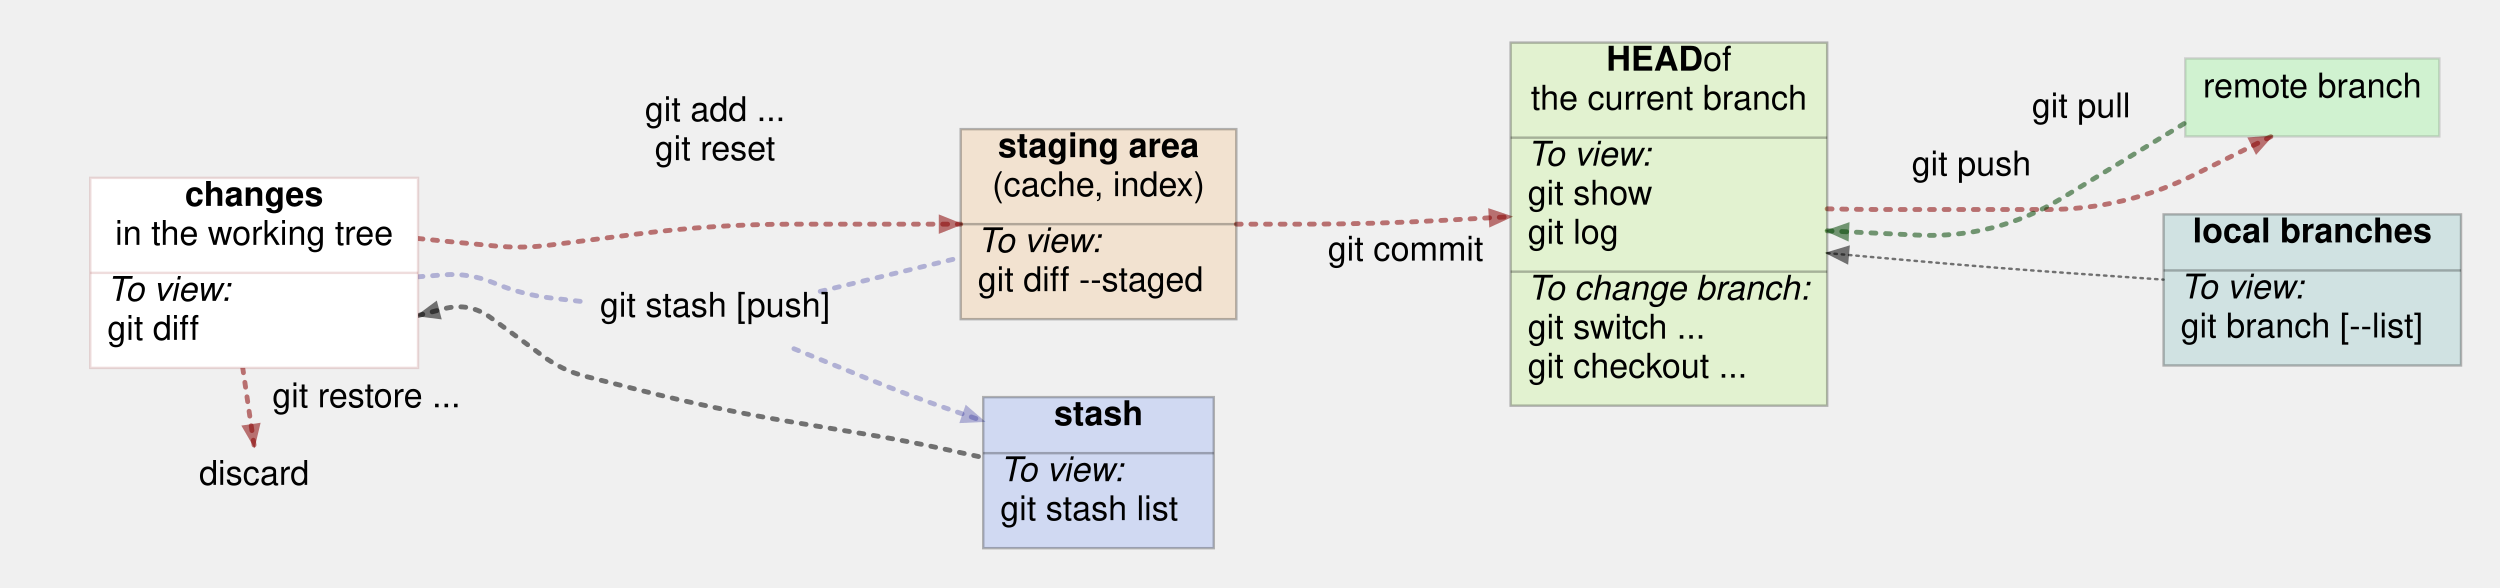
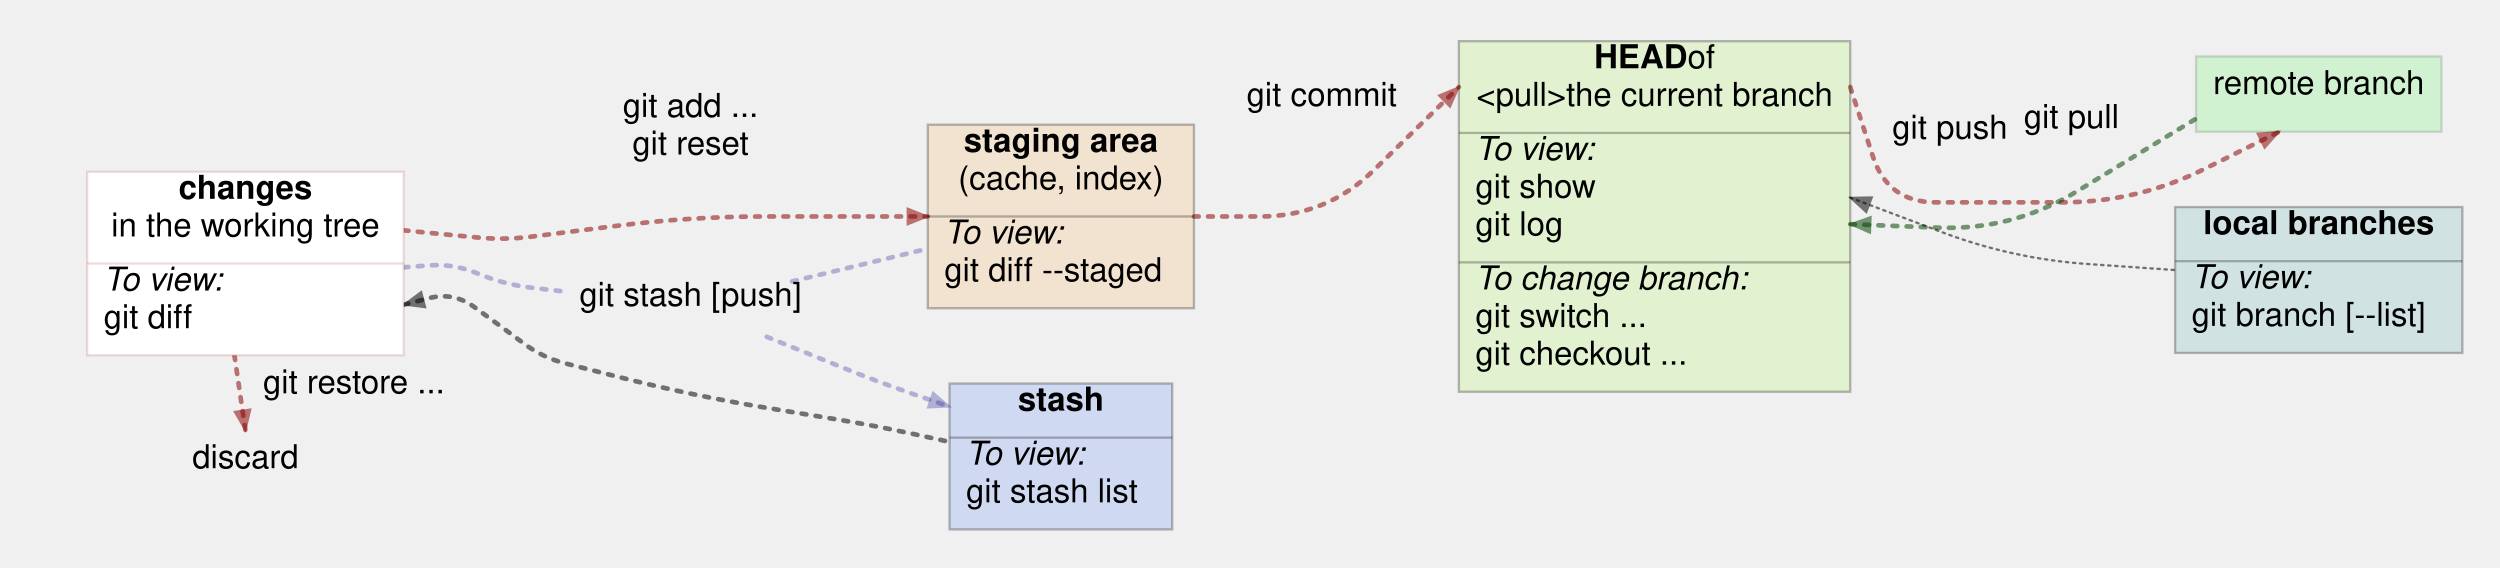
- <svg xmlns="http://www.w3.org/2000/svg" width="1026.12" height="241">
+ <svg xmlns="http://www.w3.org/2000/svg" width="1062.52" height="241">
  <style type="text/css">
		.edge { fill: none; }
	</style>
  <defs>
    <marker id="normal" markerWidth="10" markerHeight="8" refX="9" refY="4" orient="auto-start-reverse" markerUnits="userSpaceOnUse">
      <path d="M0,0 L0,8 L10,4 z" fill="context-stroke" />
    </marker>
    <marker id="vee" markerWidth="10" markerHeight="8" refX="9" refY="4" orient="auto-start-reverse" markerUnits="userSpaceOnUse">
      <path d="M0,0 L10,4 L0,8 L3,4 z" fill="context-stroke" />
    </marker>
    <marker id="dot" markerWidth="8" markerHeight="8" refX="7" refY="4" orient="auto-start-reverse" markerUnits="userSpaceOnUse">
      <circle cx="4" cy="4" r="3.5" fill="context-stroke" />
    </marker>
    <marker id="odot" markerWidth="8" markerHeight="8" refX="7" refY="4" orient="auto-start-reverse" markerUnits="userSpaceOnUse">
      <circle cx="4" cy="4" r="3" fill="white" stroke="context-stroke" />
    </marker>
  </defs>
  <g>
-     <path class="edge" marker-end="url(#normal)" stroke="rgba(136,0,0,0.533)" stroke-dasharray="2 4" stroke-linecap="round" stroke-width="2" d="M507.44,92 L535.59,92 Q563.74,92 591.848,90.467 L620.04,88.929 " />
-     <text text-anchor="middle" alignment-baseline="middle" x="576.925" y="106.975" font-size="14" font-family="Helvetica,Arial,sans-serif" fill="#000000">git commit</text>
+     <path class="edge" marker-end="url(#normal)" stroke="rgba(136,0,0,0.533)" stroke-dasharray="2 4" stroke-linecap="round" stroke-width="2" d="M507.44,92 L535.59,92 Q563.74,92 583.876,72.329 L620.04,37 " />
+     <text text-anchor="middle" alignment-baseline="middle" x="561.749" y="45.004" font-size="14" font-family="Helvetica,Arial,sans-serif" fill="#000000">git commit</text>
    <path class="edge" stroke="rgba(0,0,136,0.267)" stroke-dasharray="2 4" stroke-linecap="round" stroke-width="2" d="M171.59,113.61 L182.115,112.805 Q192.64,112 202.41,115.997 L203.64,116.5 Q214.64,121 226.448,122.348 L240.807,123.987 " />
    <path class="edge" stroke="rgba(0,0,136,0.267)" stroke-dasharray="2 4" stroke-linecap="round" stroke-width="2" d="M336.658,119.594 L361.318,113.651 Q372.32,111 383.32,108.34 L394.32,105.679 " />
    <path class="edge" marker-start="url(#normal)" stroke="rgba(0,0,0,0.533)" stroke-dasharray="2 4" stroke-linecap="round" stroke-width="2" d="M171.59,129.514 L182.115,126.757 Q192.64,124 201.439,130.399 L206.553,134.118 Q214.64,140 222.64,146 L222.64,146 Q230.64,152 240.331,154.467 L262.469,160.104 Q293.48,168 325.054,173.206 L356.547,178.399 Q372.32,181 387.94,184.401 L403.56,187.802 " />
    <path class="edge" marker-end="url(#normal)" stroke="rgba(0,0,136,0.267)" stroke-dasharray="2 4" stroke-linecap="round" stroke-width="2" d="M325.872,143.148 L357.001,155.782 Q372.32,162 387.94,167.418 L403.56,172.836 " />
-     <path class="edge" marker-end="url(#normal)" stroke="rgba(136,0,0,0.533)" stroke-dasharray="2 4" stroke-linecap="round" stroke-width="2" d="M749.96,85.723 L757.96,85.862 Q765.96,86 773.961,86 L840.04,86 Q872.04,86 900.682,71.729 L932.249,56 " />
-     <text text-anchor="middle" alignment-baseline="middle" x="809.16" y="72" font-size="14" font-family="Helvetica,Arial,sans-serif" fill="#000000">git push</text>
-     <path class="edge" marker-start="url(#normal)" stroke="rgba(0,68,0,0.533)" stroke-dasharray="2 4" stroke-linecap="round" stroke-width="2" d="M749.96,94.744 L787.035,96.493 Q819,98 846.315,81.33 L896.93,50.441 " />
-     <text text-anchor="middle" alignment-baseline="middle" x="854.192" y="48.166" font-size="14" font-family="Helvetica,Arial,sans-serif" fill="#000000">git pull</text>
+     <path class="edge" marker-end="url(#normal)" stroke="rgba(136,0,0,0.533)" stroke-dasharray="2 4" stroke-linecap="round" stroke-width="2" d="M786.36,37 L796.017,66.573 Q802.36,86 822.796,86 L876.44,86 Q908.44,86 937.082,71.729 L968.649,56 " />
+     <text text-anchor="middle" alignment-baseline="middle" x="828.704" y="58.93" font-size="14" font-family="Helvetica,Arial,sans-serif" fill="#000000">git push</text>
+     <path class="edge" marker-start="url(#normal)" stroke="rgba(0,68,0,0.533)" stroke-dasharray="2 4" stroke-linecap="round" stroke-width="2" d="M786.36,95.278 L823.425,96.739 Q855.4,98 882.715,81.33 L933.33,50.441 " />
+     <text text-anchor="middle" alignment-baseline="middle" x="880.349" y="54.417" font-size="14" font-family="Helvetica,Arial,sans-serif" fill="#000000">git pull</text>
    <path class="edge" marker-end="url(#normal)" stroke="rgba(136,0,0,0.533)" stroke-dasharray="2 4" stroke-linecap="round" stroke-width="2" d="M171.59,97.884 L182.115,98.942 Q192.64,100 203.175,100.958 L203.64,101 Q214.64,102 225.598,100.61 L261.734,96.027 Q293.48,92 325.48,92 L361.32,92 Q372.32,92 383.32,92 L394.32,92 " />
    <text text-anchor="middle" alignment-baseline="middle" x="293.47" y="49.691" font-size="14" font-family="Helvetica,Arial,sans-serif" fill="#000000">git add ...    </text>
    <text text-anchor="middle" alignment-baseline="middle" x="293.47" y="65.691" font-size="14" font-family="Helvetica,Arial,sans-serif" fill="#000000">git reset      </text>
    <path class="edge" marker-end="url(#normal)" stroke="rgba(136,0,0,0.533)" stroke-dasharray="2 4" stroke-linecap="round" stroke-width="2" d="M99.631,151 L104.32,183 " />
    <text text-anchor="middle" alignment-baseline="middle" x="150.395" y="167.159" font-size="14" font-family="Helvetica,Arial,sans-serif" fill="#000000">git restore ...</text>
-     <path class="edge" marker-start="url(#normal)" stroke="rgba(0,0,0,0.533)" stroke-dasharray="1 2" stroke-linecap="round" stroke-width="1" d="M749.96,103.872 L787.125,107.171 Q819,110 850.924,112.209 L888.04,114.777 " />
+     <path class="edge" marker-start="url(#normal)" stroke="rgba(0,0,0,0.533)" stroke-dasharray="1 2" stroke-linecap="round" stroke-width="1" d="M786.36,84 L825.453,98.722 Q855.4,110 887.324,112.209 L924.44,114.777 " />
    <rect x="37.05" y="73" width="134.54" height="78" class="node" fill="#FFFFFF" stroke="rgba(136,0,0,0.133)" stroke-width="1" />
    <text text-anchor="middle" alignment-baseline="middle" x="104.32" y="84.5" font-size="14" font-family="Helvetica,Arial,sans-serif" fill="#000000">
      <tspan alignment-baseline="middle" font-weight="bold">changes</tspan>
    </text>
    <text text-anchor="middle" alignment-baseline="middle" x="104.32" y="100.5" font-size="14" font-family="Helvetica,Arial,sans-serif" fill="#000000">in the working tree</text>
    <line x1="37.05" y1="112" x2="171.59" y2="112" stroke="rgba(136,0,0,0.133)" stroke-width="1" />
    <text text-anchor="start" alignment-baseline="middle" x="44.05" y="123.5" font-size="14" font-family="Helvetica,Arial,sans-serif" fill="#000000">
      <tspan alignment-baseline="middle" font-style="italic">To view:</tspan>
    </text>
    <text text-anchor="start" alignment-baseline="middle" x="44.05" y="139.5" font-size="14" font-family="Helvetica,Arial,sans-serif" fill="#000000">git diff</text>
    <rect x="394.32" y="53" width="113.12" height="78" class="node" fill="rgba(255,136,0,0.133)" stroke="rgba(0,0,0,0.267)" stroke-width="1" />
    <text text-anchor="middle" alignment-baseline="middle" x="450.88" y="64.5" font-size="14" font-family="Helvetica,Arial,sans-serif" fill="#000000">
      <tspan alignment-baseline="middle" font-weight="bold">staging area</tspan>
    </text>
    <text text-anchor="middle" alignment-baseline="middle" x="450.88" y="80.5" font-size="14" font-family="Helvetica,Arial,sans-serif" fill="#000000">(cache, index)</text>
    <line x1="394.32" y1="92" x2="507.44" y2="92" stroke="rgba(0,0,0,0.267)" stroke-width="1" />
    <text text-anchor="start" alignment-baseline="middle" x="401.32" y="103.5" font-size="14" font-family="Helvetica,Arial,sans-serif" fill="#000000">
      <tspan alignment-baseline="middle" font-style="italic">To view:</tspan>
    </text>
    <text text-anchor="start" alignment-baseline="middle" x="401.32" y="119.5" font-size="14" font-family="Helvetica,Arial,sans-serif" fill="#000000">git diff --staged</text>
-     <rect x="620.04" y="17.5" width="129.92" height="149" class="node" fill="rgba(136,255,0,0.133)" stroke="rgba(0,0,0,0.267)" stroke-width="1" />
-     <text text-anchor="middle" alignment-baseline="middle" x="685" y="29" font-size="14" font-family="Helvetica,Arial,sans-serif" fill="#000000">
+     <rect x="620.04" y="17.5" width="166.32" height="149" class="node" fill="rgba(136,255,0,0.133)" stroke="rgba(0,0,0,0.267)" stroke-width="1" />
+     <text text-anchor="middle" alignment-baseline="middle" x="703.2" y="29" font-size="14" font-family="Helvetica,Arial,sans-serif" fill="#000000">
      <tspan alignment-baseline="middle" font-weight="bold">HEAD </tspan>of</text>
-     <text text-anchor="middle" alignment-baseline="middle" x="685" y="45" font-size="14" font-family="Helvetica,Arial,sans-serif" fill="#000000">the current branch</text>
-     <line x1="620.04" y1="56.5" x2="749.96" y2="56.5" stroke="rgba(0,0,0,0.267)" stroke-width="1" />
+     <text text-anchor="middle" alignment-baseline="middle" x="703.2" y="45" font-size="14" font-family="Helvetica,Arial,sans-serif" fill="#000000">&lt;pull&gt;the current branch</text>
+     <line x1="620.04" y1="56.5" x2="786.36" y2="56.5" stroke="rgba(0,0,0,0.267)" stroke-width="1" />
    <text text-anchor="start" alignment-baseline="middle" x="627.04" y="68" font-size="14" font-family="Helvetica,Arial,sans-serif" fill="#000000">
      <tspan alignment-baseline="middle" font-style="italic">To view:</tspan>
    </text>
    <text text-anchor="start" alignment-baseline="middle" x="627.04" y="84" font-size="14" font-family="Helvetica,Arial,sans-serif" fill="#000000">git show</text>
    <text text-anchor="start" alignment-baseline="middle" x="627.04" y="100" font-size="14" font-family="Helvetica,Arial,sans-serif" fill="#000000">git log</text>
-     <line x1="620.04" y1="111.5" x2="749.96" y2="111.5" stroke="rgba(0,0,0,0.267)" stroke-width="1" />
+     <line x1="620.04" y1="111.5" x2="786.36" y2="111.5" stroke="rgba(0,0,0,0.267)" stroke-width="1" />
    <text text-anchor="start" alignment-baseline="middle" x="627.04" y="123" font-size="14" font-family="Helvetica,Arial,sans-serif" fill="#000000">
      <tspan alignment-baseline="middle" font-style="italic">To change branch:</tspan>
    </text>
    <text text-anchor="start" alignment-baseline="middle" x="627.04" y="139" font-size="14" font-family="Helvetica,Arial,sans-serif" fill="#000000">git switch ...</text>
    <text text-anchor="start" alignment-baseline="middle" x="627.04" y="155" font-size="14" font-family="Helvetica,Arial,sans-serif" fill="#000000">git checkout ...</text>
    <rect x="403.56" y="163" width="94.64" height="62" class="node" fill="rgba(0,68,255,0.133)" stroke="rgba(0,0,0,0.267)" stroke-width="1" />
    <text text-anchor="middle" alignment-baseline="middle" x="450.88" y="174.5" font-size="14" font-family="Helvetica,Arial,sans-serif" fill="#000000">
      <tspan alignment-baseline="middle" font-weight="bold">stash</tspan>
    </text>
    <line x1="403.56" y1="186" x2="498.2" y2="186" stroke="rgba(0,0,0,0.267)" stroke-width="1" />
    <text text-anchor="start" alignment-baseline="middle" x="410.56" y="197.5" font-size="14" font-family="Helvetica,Arial,sans-serif" fill="#000000">
      <tspan alignment-baseline="middle" font-style="italic">To view:</tspan>
    </text>
    <text text-anchor="start" alignment-baseline="middle" x="410.56" y="213.5" font-size="14" font-family="Helvetica,Arial,sans-serif" fill="#000000">git stash list</text>
    <g x="236.64" y="114" width="113.68" height="32" class="node" fill="#FFFFFF" stroke="rgba(0,0,136,0.267)" stroke-width="1" />
    <text text-anchor="middle" alignment-baseline="middle" x="293.48" y="130" font-size="14" font-family="Helvetica,Arial,sans-serif" fill="#000000">git stash [push]</text>
-     <rect x="896.93" y="24" width="104.3" height="32" class="node" fill="rgba(0,255,0,0.133)" stroke="rgba(0,0,0,0.133)" stroke-width="1" />
-     <text text-anchor="middle" alignment-baseline="middle" x="949.08" y="40" font-size="14" font-family="Helvetica,Arial,sans-serif" fill="#000000">remote branch</text>
-     <rect x="888.04" y="88" width="122.08" height="62" class="node" fill="rgba(0,136,136,0.133)" stroke="rgba(0,0,0,0.267)" stroke-width="1" />
-     <text text-anchor="middle" alignment-baseline="middle" x="949.08" y="99.5" font-size="14" font-family="Helvetica,Arial,sans-serif" fill="#000000">
+     <rect x="933.33" y="24" width="104.3" height="32" class="node" fill="rgba(0,255,0,0.133)" stroke="rgba(0,0,0,0.133)" stroke-width="1" />
+     <text text-anchor="middle" alignment-baseline="middle" x="985.48" y="40" font-size="14" font-family="Helvetica,Arial,sans-serif" fill="#000000">remote branch</text>
+     <rect x="924.44" y="88" width="122.08" height="62" class="node" fill="rgba(0,136,136,0.133)" stroke="rgba(0,0,0,0.267)" stroke-width="1" />
+     <text text-anchor="middle" alignment-baseline="middle" x="985.48" y="99.5" font-size="14" font-family="Helvetica,Arial,sans-serif" fill="#000000">
      <tspan alignment-baseline="middle" font-weight="bold">local branches</tspan>
    </text>
-     <line x1="888.04" y1="111" x2="1010.12" y2="111" stroke="rgba(0,0,0,0.267)" stroke-width="1" />
-     <text text-anchor="start" alignment-baseline="middle" x="895.04" y="122.5" font-size="14" font-family="Helvetica,Arial,sans-serif" fill="#000000">
+     <line x1="924.44" y1="111" x2="1046.52" y2="111" stroke="rgba(0,0,0,0.267)" stroke-width="1" />
+     <text text-anchor="start" alignment-baseline="middle" x="931.44" y="122.5" font-size="14" font-family="Helvetica,Arial,sans-serif" fill="#000000">
      <tspan alignment-baseline="middle" font-style="italic">To view:</tspan>
    </text>
-     <text text-anchor="start" alignment-baseline="middle" x="895.04" y="138.5" font-size="14" font-family="Helvetica,Arial,sans-serif" fill="#000000">git branch [--list]</text>
+     <text text-anchor="start" alignment-baseline="middle" x="931.44" y="138.5" font-size="14" font-family="Helvetica,Arial,sans-serif" fill="#000000">git branch [--list]</text>
    <g x="74.64" y="183" width="59.36" height="32" class="node" fill="#FFFFFF" stroke="rgba(0,0,0,0.267)" stroke-width="1" />
    <text text-anchor="middle" alignment-baseline="middle" x="104.32" y="199" font-size="14" font-family="Helvetica,Arial,sans-serif" fill="#000000">discard</text>
  </g>
</svg>
